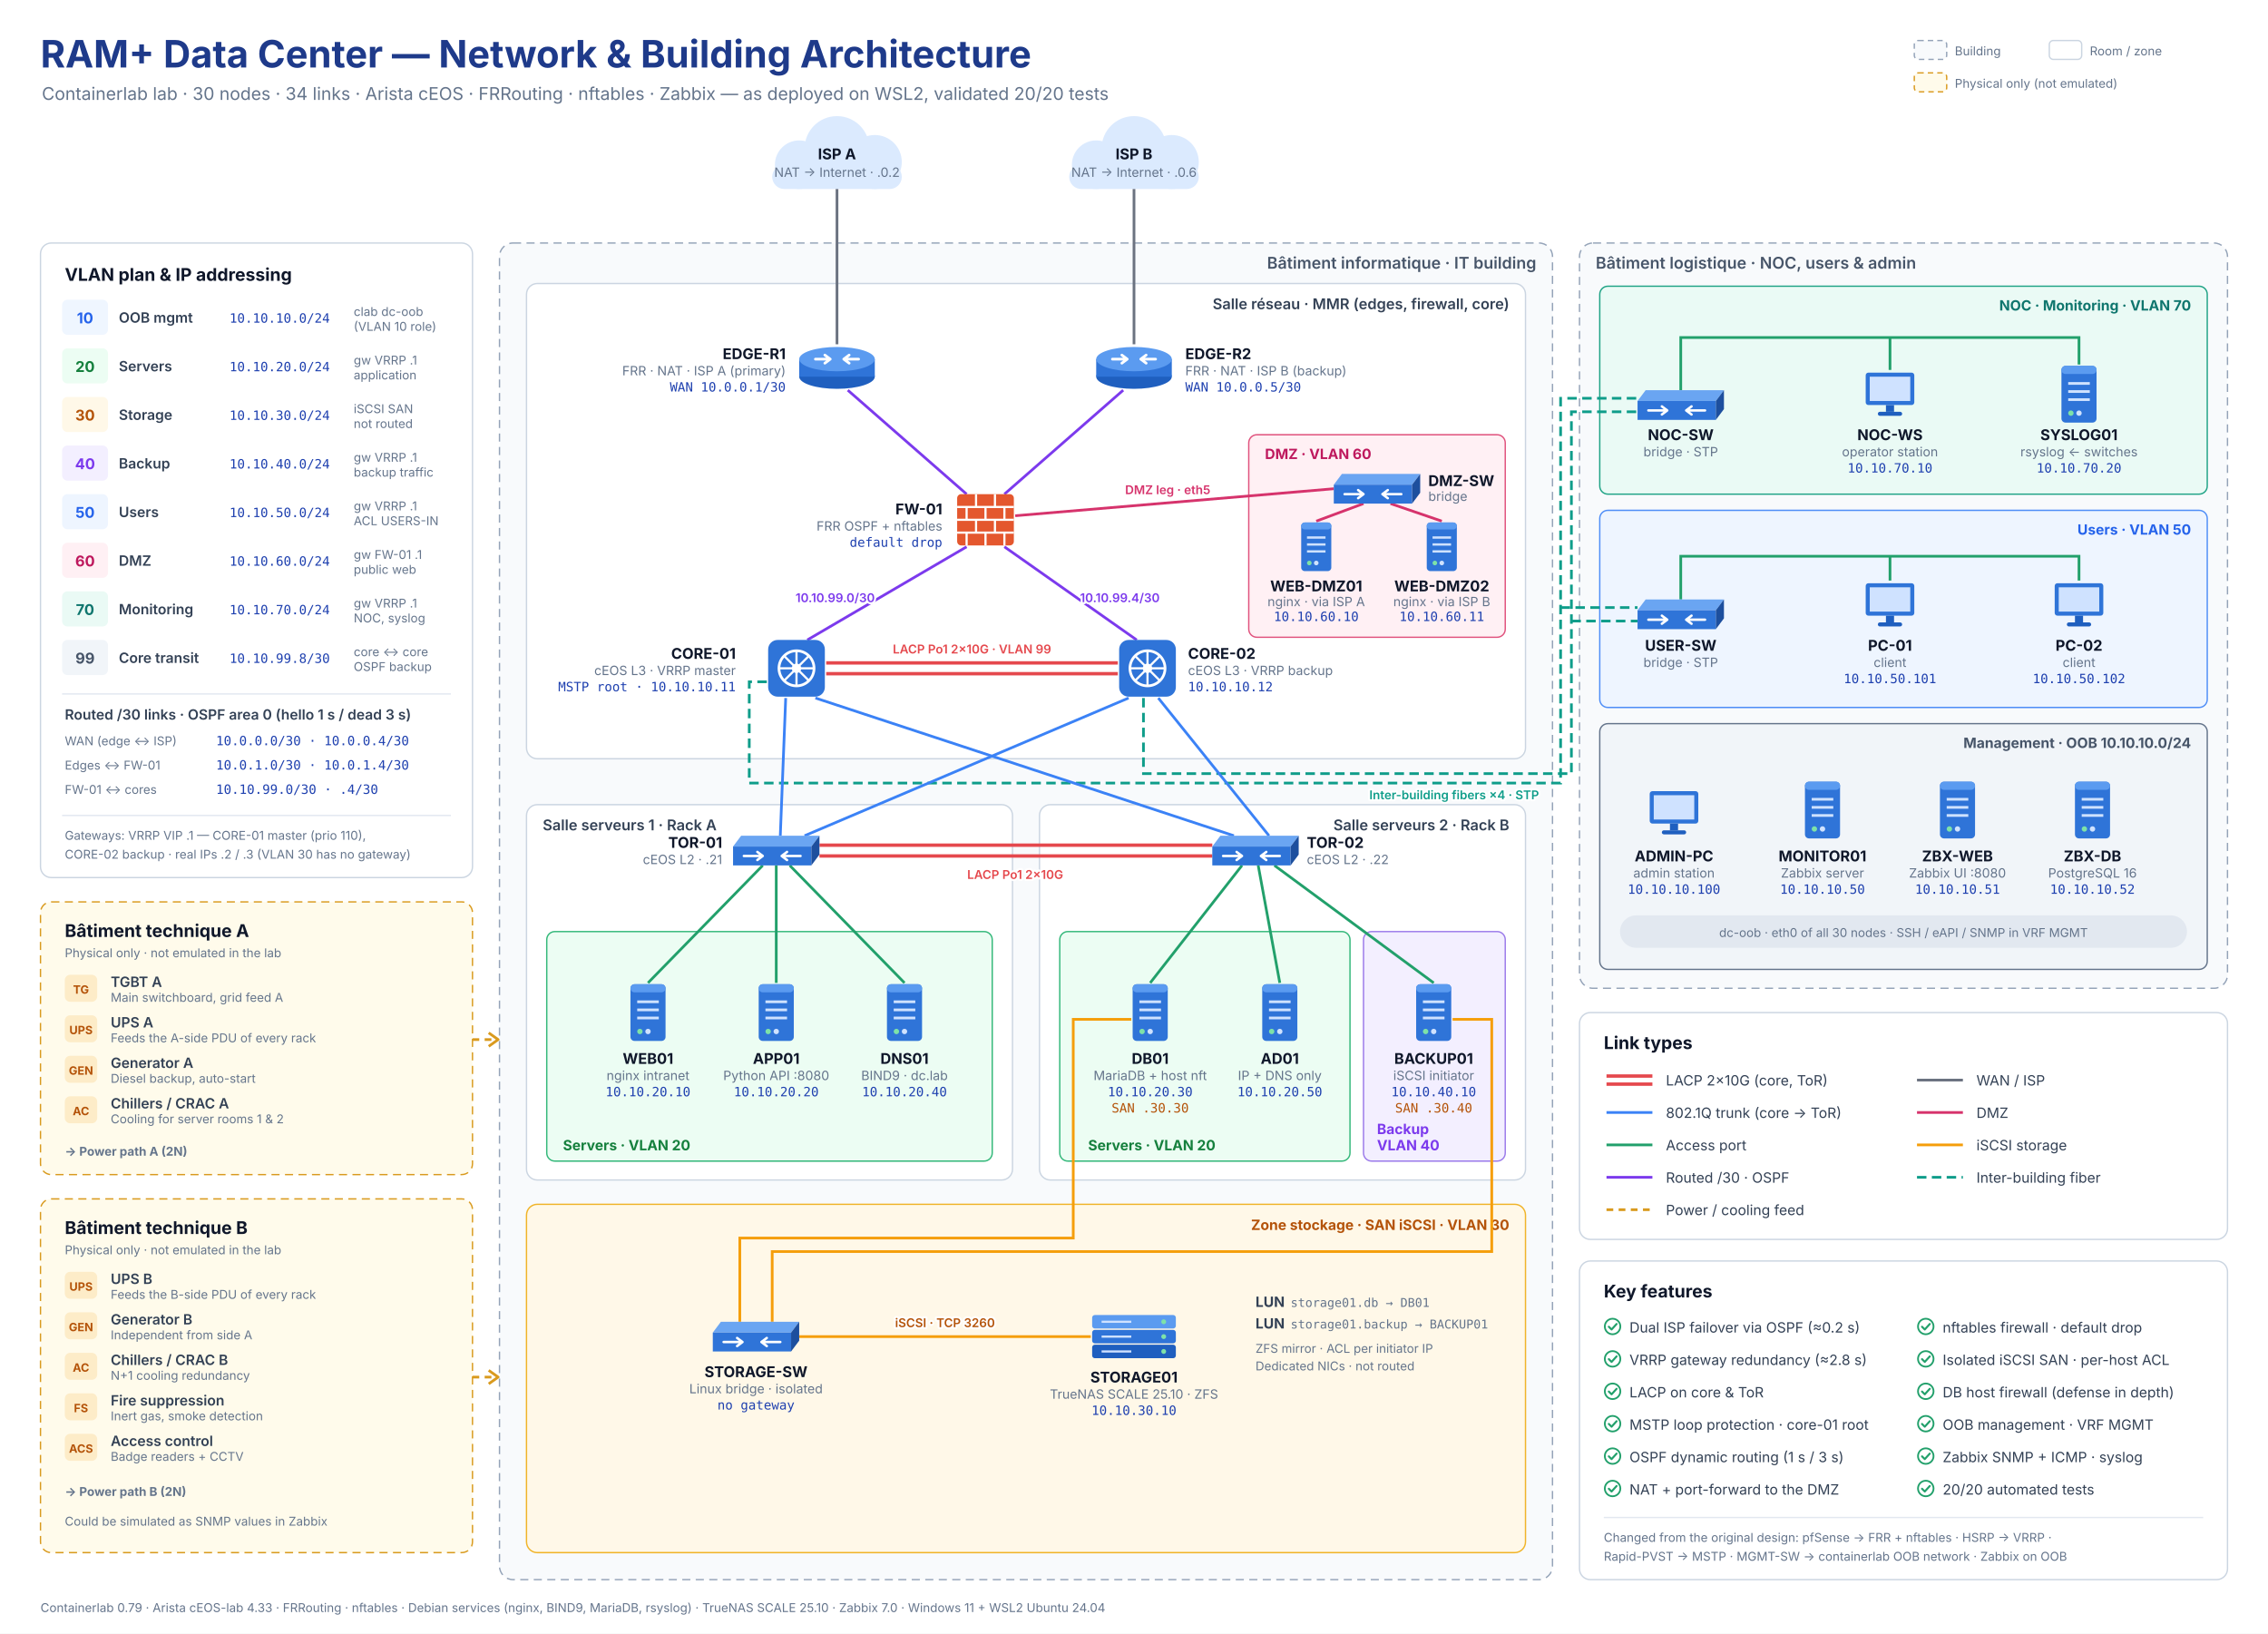
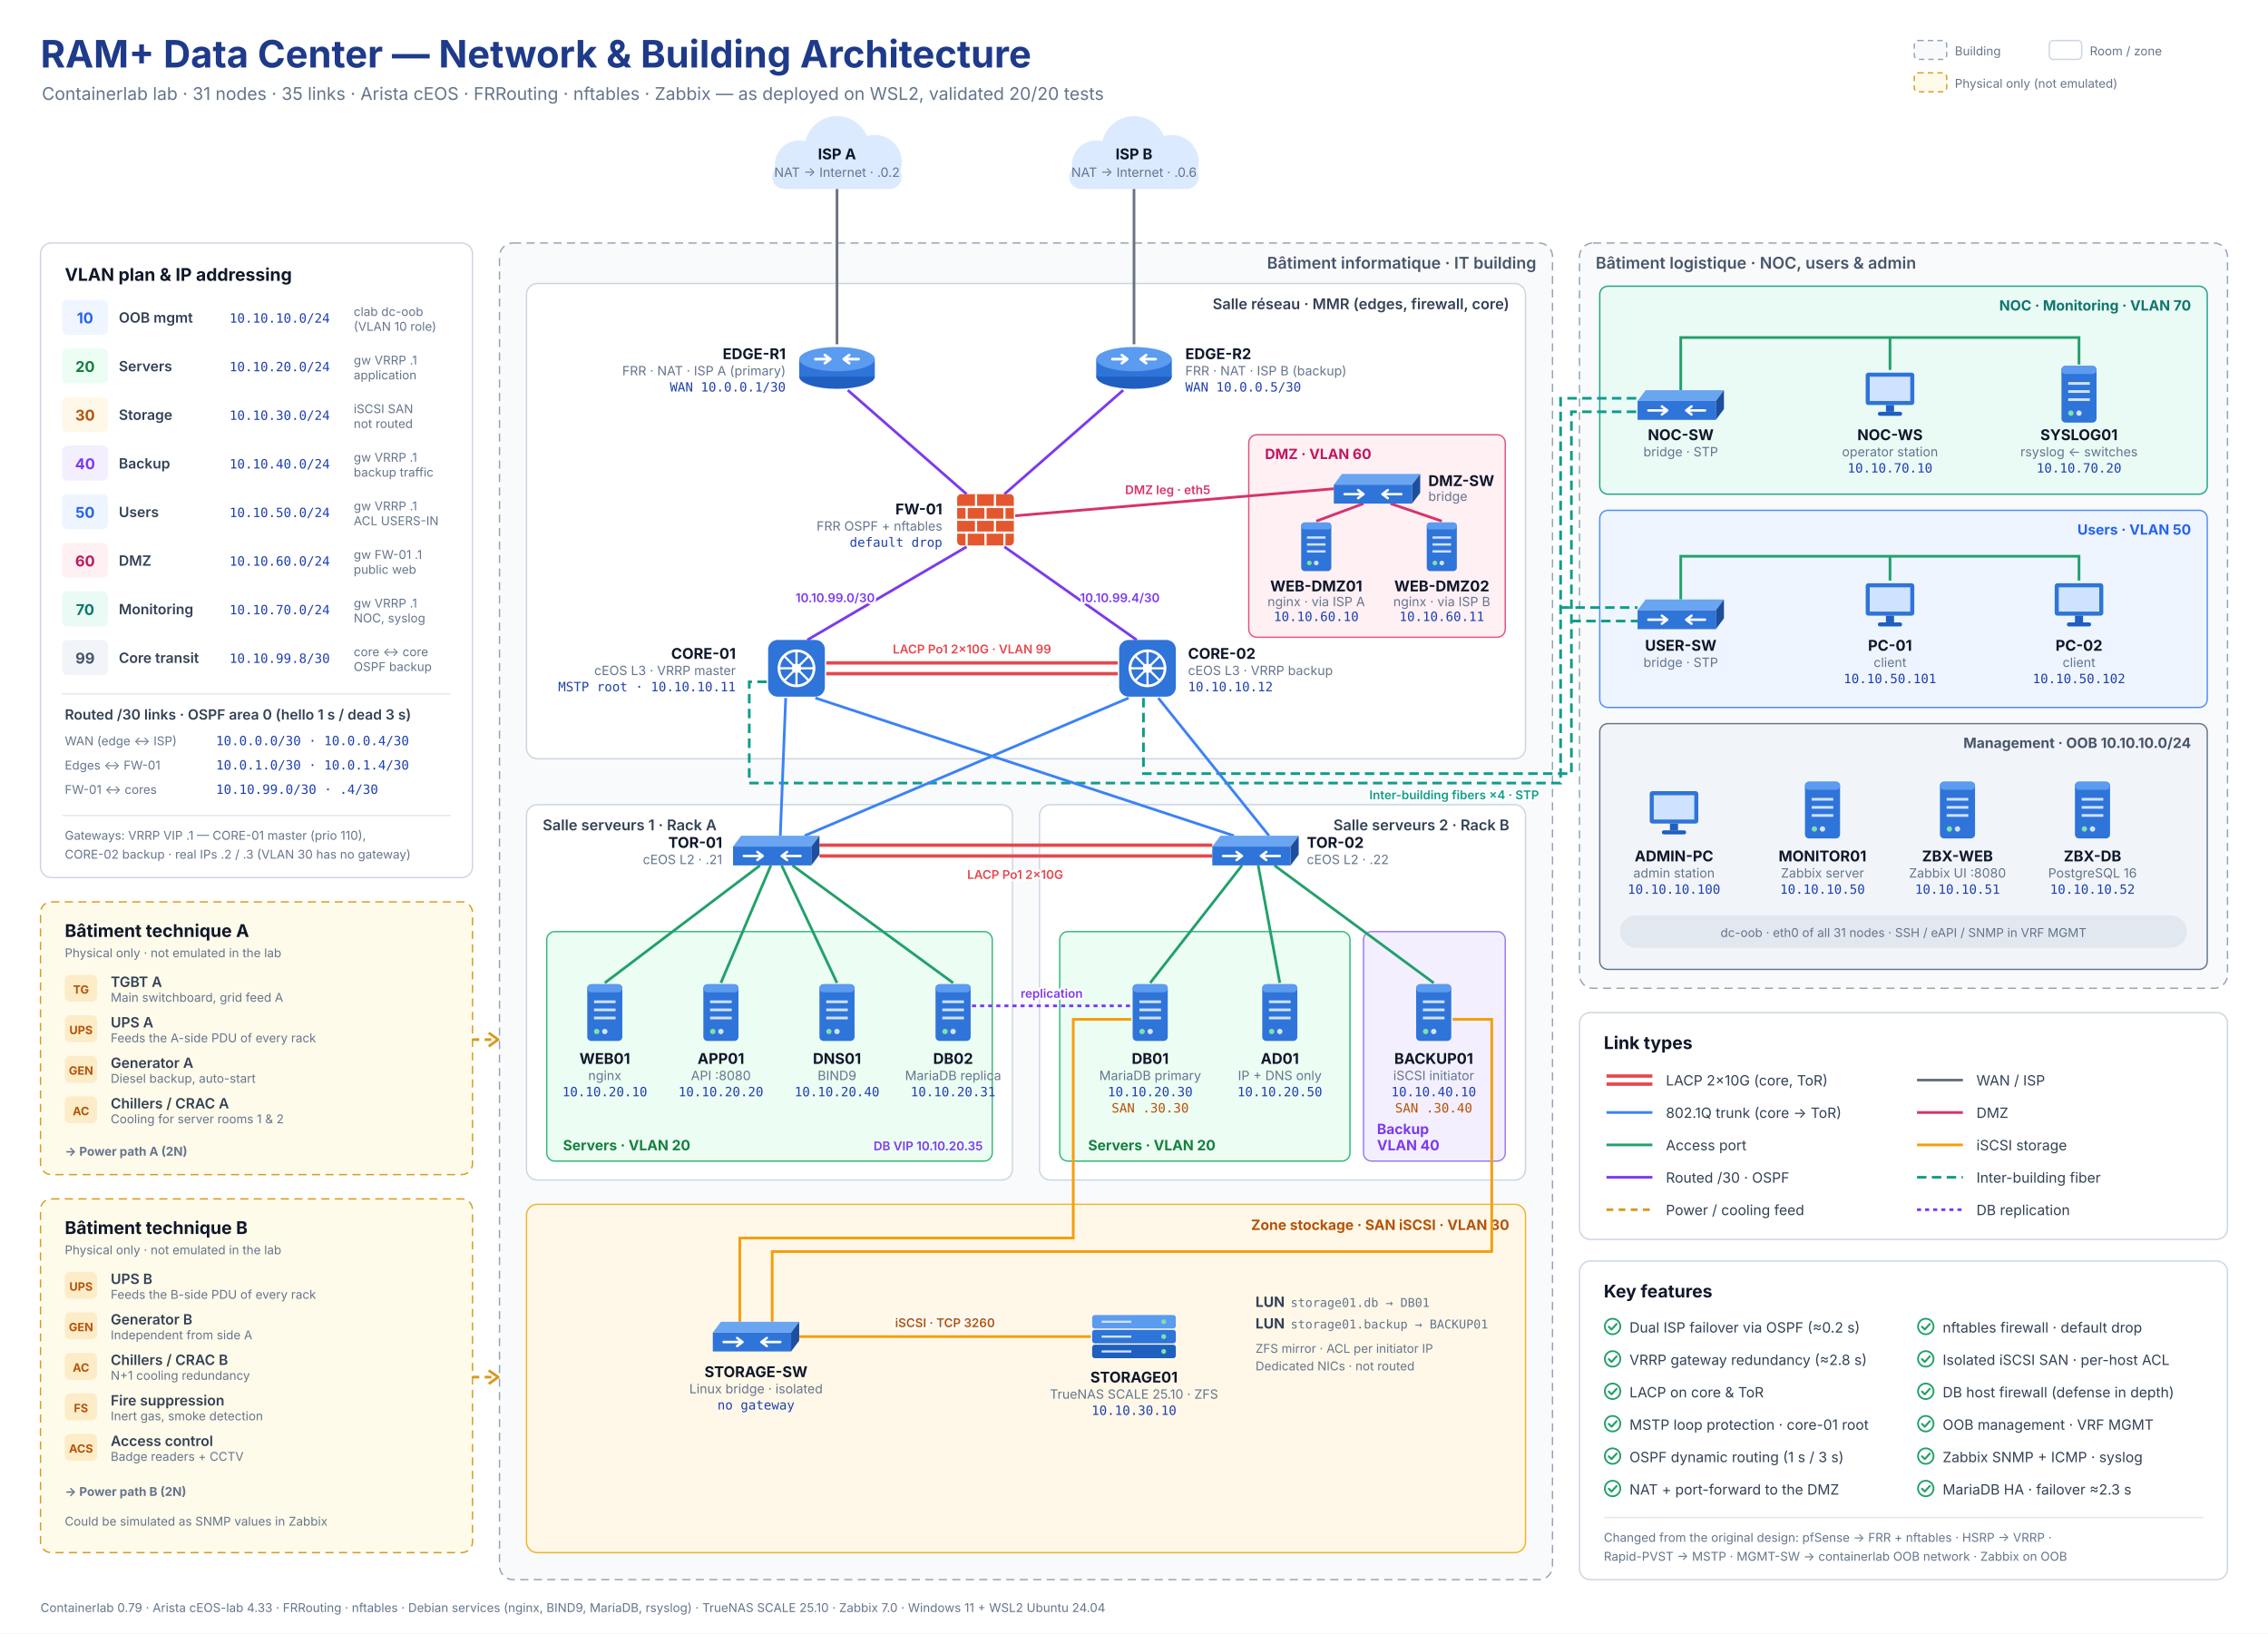
<svg xmlns="http://www.w3.org/2000/svg" viewBox="0 0 1680 1210" width="1680" height="1210" font-family="'Segoe UI', Inter, Roboto, Helvetica, Arial, sans-serif">
  <style>
    .title { font-size: 28px; font-weight: 700; fill: #1e3a8a; }
    .sub   { font-size: 13px; fill: #64748b; }
    .bld   { font-size: 12px; font-weight: 600; fill: #475569; }
    .room  { font-size: 11px; font-weight: 600; fill: #334155; }
    .zone  { font-size: 10.5px; font-weight: 700; }
    .n     { font-size: 11px; font-weight: 700; fill: #0f172a; }
    .r     { font-size: 9.5px; fill: #64748b; }
    .ip    { font-size: 9.5px; fill: #1e40af; font-family: Consolas, 'JetBrains Mono', Menlo, monospace; }
    .san   { font-size: 9.5px; fill: #b45309; font-family: Consolas, 'JetBrains Mono', Menlo, monospace; }
    .lk    { font-size: 9px; font-weight: 600; }
    .h     { paint-order: stroke; stroke: #ffffff; stroke-width: 3px; stroke-linejoin: round; }
    .ph    { font-size: 13px; font-weight: 700; fill: #0f172a; }
    .pt    { font-size: 10.5px; fill: #334155; }
    .ps    { font-size: 9px; fill: #64748b; }
    .mono  { font-family: Consolas, 'JetBrains Mono', Menlo, monospace; }
    .wan    { stroke: #6b7280; stroke-width: 2; fill: none; }
    .routed { stroke: #7c3aed; stroke-width: 2; fill: none; }
    .trunk  { stroke: #3b82f6; stroke-width: 2; fill: none; }
    .access { stroke: #22a06b; stroke-width: 2; fill: none; }
    .lacp   { stroke: #e5484d; stroke-width: 2.5; fill: none; }
    .dmz    { stroke: #d6336c; stroke-width: 2; fill: none; }
    .iscsi  { stroke: #f59e0b; stroke-width: 2; fill: none; }
    .fiber  { stroke: #0f9d8a; stroke-width: 2; fill: none; stroke-dasharray: 7 4; }
    .power  { stroke: #d99a1e; stroke-width: 2; fill: none; stroke-dasharray: 5 4; }
+     .repl   { stroke: #7c3aed; stroke-width: 2; fill: none; stroke-dasharray: 3 3; }
  </style>
  <defs>
    <symbol id="router" viewBox="0 0 60 34">
      <ellipse cx="30" cy="24" rx="28" ry="9" fill="#1f5fbf" />
      <rect x="2" y="11" width="56" height="13" fill="#2f74d8" />
      <ellipse cx="30" cy="11" rx="28" ry="9" fill="#5b9bf0" />
      <path d="M14 11 h11 M21 8 l4 3 -4 3 M46 11 h-11 M39 8 l-4 3 4 3" stroke="#fff" stroke-width="2" fill="none" stroke-linecap="round" stroke-linejoin="round" />
    </symbol>
    <symbol id="firewall" viewBox="0 0 44 40">
      <rect x="1" y="1" width="42" height="38" rx="3" fill="#e4572e" />
      <path d="M1 10.5 H43 M1 20 H43 M1 29.5 H43 M15 1 V10.5 M29 1 V10.5 M8 10.5 V20 M22 10.5 V20 M36 10.5 V20 M15 20 V29.5 M29 20 V29.5 M8 29.5 V39 M22 29.5 V39 M36 29.5 V39" stroke="#fff" stroke-width="1.6" fill="none" />
    </symbol>
    <symbol id="core" viewBox="0 0 44 44">
      <rect x="1" y="1" width="42" height="42" rx="7" fill="#2f74d8" />
      <circle cx="22" cy="22" r="13" fill="none" stroke="#fff" stroke-width="2" />
      <path d="M22 9 V35 M9 22 H35 M13 13 L31 31 M31 13 L13 31" stroke="#fff" stroke-width="1.6" />
      <circle cx="22" cy="22" r="3.5" fill="#fff" />
    </symbol>
    <symbol id="l2" viewBox="0 0 64 22">
      <polygon points="6,0 64,0 58,8 0,8" fill="#6aa5f2" />
      <rect x="0" y="8" width="58" height="14" fill="#2f74d8" />
      <polygon points="58,8 64,0 64,14 58,22" fill="#1d4f9e" />
      <path d="M8 15 h14 M18 12 l4 3 -4 3 M50 15 h-14 M40 12 l-4 3 4 3" stroke="#fff" stroke-width="1.8" fill="none" stroke-linecap="round" stroke-linejoin="round" />
    </symbol>
    <symbol id="server" viewBox="0 0 28 44">
      <rect x="1" y="1" width="26" height="42" rx="3" fill="#2f74d8" />
      <rect x="1" y="1" width="26" height="6" rx="3" fill="#5b9bf0" />
      <path d="M6 14 H22 M6 20 H22 M6 26 H22" stroke="#cfe2ff" stroke-width="2" />
      <circle cx="8" cy="36" r="2" fill="#7ee2a8" />
      <circle cx="14" cy="36" r="2" fill="#cfe2ff" />
    </symbol>
    <symbol id="pc" viewBox="0 0 40 36">
      <rect x="2" y="2" width="36" height="24" rx="2" fill="#2f74d8" />
      <rect x="5" y="5" width="30" height="18" fill="#cfe2ff" />
      <rect x="17" y="26" width="6" height="5" fill="#1f5fbf" />
      <rect x="11" y="31" width="18" height="3" rx="1.5" fill="#1f5fbf" />
    </symbol>
    <symbol id="storage" viewBox="0 0 64 34">
      <rect x="1" y="1" width="62" height="10" rx="2" fill="#5b9bf0" />
      <rect x="1" y="12" width="62" height="10" rx="2" fill="#2f74d8" />
      <rect x="1" y="23" width="62" height="10" rx="2" fill="#1f5fbf" />
      <path d="M8 6 H30 M8 17 H30 M8 28 H30" stroke="#cfe2ff" stroke-width="1.6" />
      <circle cx="54" cy="6" r="1.8" fill="#7ee2a8" />
      <circle cx="54" cy="17" r="1.8" fill="#7ee2a8" />
      <circle cx="54" cy="28" r="1.8" fill="#7ee2a8" />
    </symbol>
    <symbol id="check" viewBox="0 0 14 14">
      <circle cx="7" cy="7" r="6.2" fill="none" stroke="#22a06b" stroke-width="1.4" />
      <path d="M4 7.2 L6.2 9.4 L10.2 5" stroke="#22a06b" stroke-width="1.6" fill="none" stroke-linecap="round" stroke-linejoin="round" />
    </symbol>
  </defs>
  <rect width="1680" height="1210" fill="#ffffff" />
  <text x="30" y="50" class="title">RAM+ Data Center — Network &amp; Building Architecture</text>
-   <text x="31" y="74" class="sub">Containerlab lab · 30 nodes · 34 links · Arista cEOS · FRRouting · nftables · Zabbix — as deployed on WSL2, validated 20/20 tests</text>
+   <text x="31" y="74" class="sub">Containerlab lab · 31 nodes · 35 links · Arista cEOS · FRRouting · nftables · Zabbix — as deployed on WSL2, validated 20/20 tests</text>
  <g transform="translate(1418,30)">
    <rect x="0" y="0" width="24" height="14" rx="3" fill="#f8fafc" stroke="#94a3b8" stroke-dasharray="4 3" />
    <text x="30" y="11" class="ps">Building</text>
    <rect x="100" y="0" width="24" height="14" rx="3" fill="#ffffff" stroke="#cbd5e1" />
    <text x="130" y="11" class="ps">Room / zone</text>
    <rect x="0" y="24" width="24" height="14" rx="3" fill="#fffbeb" stroke="#d99a1e" stroke-dasharray="4 3" />
    <text x="30" y="35" class="ps">Physical only (not emulated)</text>
  </g>
  <g transform="translate(620,116)">
    <circle cx="-28" cy="6" r="18" fill="#dbeafe" />
    <circle cx="0" cy="-6" r="24" fill="#dbeafe" />
    <circle cx="28" cy="4" r="20" fill="#dbeafe" />
    <rect x="-48" y="6" width="96" height="18" rx="9" fill="#dbeafe" />
    <text x="0" y="2" text-anchor="middle" class="n">ISP A</text>
    <text x="0" y="15" text-anchor="middle" class="r">NAT → Internet · .0.2</text>
  </g>
  <g transform="translate(840,116)">
    <circle cx="-28" cy="6" r="18" fill="#dbeafe" />
    <circle cx="0" cy="-6" r="24" fill="#dbeafe" />
    <circle cx="28" cy="4" r="20" fill="#dbeafe" />
    <rect x="-48" y="6" width="96" height="18" rx="9" fill="#dbeafe" />
    <text x="0" y="2" text-anchor="middle" class="n">ISP B</text>
    <text x="0" y="15" text-anchor="middle" class="r">NAT → Internet · .0.6</text>
  </g>
  <rect x="30" y="180" width="320" height="470" rx="8" fill="#ffffff" stroke="#cbd5e1" />
  <text x="48" y="208" class="ph">VLAN plan &amp; IP addressing</text>
  <g font-size="11">
    <g transform="translate(0,222)">
      <rect x="46" y="0" width="34" height="26" rx="4" fill="#eff6ff" />
      <text x="63" y="17.5" text-anchor="middle" font-weight="700" fill="#2563eb">10</text>
      <text x="88" y="17" class="pt" font-weight="600">OOB mgmt</text>
      <text x="170" y="17" class="ip">10.10.10.0/24</text>
      <text x="262" y="12" class="ps">clab dc-oob</text>
      <text x="262" y="23" class="ps">(VLAN 10 role)</text>
    </g>
    <g transform="translate(0,258)">
      <rect x="46" y="0" width="34" height="26" rx="4" fill="#ecfdf3" />
      <text x="63" y="17.5" text-anchor="middle" font-weight="700" fill="#15803d">20</text>
      <text x="88" y="17" class="pt" font-weight="600">Servers</text>
      <text x="170" y="17" class="ip">10.10.20.0/24</text>
      <text x="262" y="12" class="ps">gw VRRP .1</text>
      <text x="262" y="23" class="ps">application</text>
    </g>
    <g transform="translate(0,294)">
      <rect x="46" y="0" width="34" height="26" rx="4" fill="#fff8e8" />
      <text x="63" y="17.5" text-anchor="middle" font-weight="700" fill="#b45309">30</text>
      <text x="88" y="17" class="pt" font-weight="600">Storage</text>
      <text x="170" y="17" class="ip">10.10.30.0/24</text>
      <text x="262" y="12" class="ps">iSCSI SAN</text>
      <text x="262" y="23" class="ps">not routed</text>
    </g>
    <g transform="translate(0,330)">
      <rect x="46" y="0" width="34" height="26" rx="4" fill="#f3efff" />
      <text x="63" y="17.5" text-anchor="middle" font-weight="700" fill="#7c3aed">40</text>
      <text x="88" y="17" class="pt" font-weight="600">Backup</text>
      <text x="170" y="17" class="ip">10.10.40.0/24</text>
      <text x="262" y="12" class="ps">gw VRRP .1</text>
      <text x="262" y="23" class="ps">backup traffic</text>
    </g>
    <g transform="translate(0,366)">
      <rect x="46" y="0" width="34" height="26" rx="4" fill="#eef5ff" />
      <text x="63" y="17.5" text-anchor="middle" font-weight="700" fill="#2563eb">50</text>
      <text x="88" y="17" class="pt" font-weight="600">Users</text>
      <text x="170" y="17" class="ip">10.10.50.0/24</text>
      <text x="262" y="12" class="ps">gw VRRP .1</text>
      <text x="262" y="23" class="ps">ACL USERS-IN</text>
    </g>
    <g transform="translate(0,402)">
      <rect x="46" y="0" width="34" height="26" rx="4" fill="#fff0f4" />
      <text x="63" y="17.5" text-anchor="middle" font-weight="700" fill="#be185d">60</text>
      <text x="88" y="17" class="pt" font-weight="600">DMZ</text>
      <text x="170" y="17" class="ip">10.10.60.0/24</text>
      <text x="262" y="12" class="ps">gw FW-01 .1</text>
      <text x="262" y="23" class="ps">public web</text>
    </g>
    <g transform="translate(0,438)">
      <rect x="46" y="0" width="34" height="26" rx="4" fill="#eafaf5" />
      <text x="63" y="17.5" text-anchor="middle" font-weight="700" fill="#0f766e">70</text>
      <text x="88" y="17" class="pt" font-weight="600">Monitoring</text>
      <text x="170" y="17" class="ip">10.10.70.0/24</text>
      <text x="262" y="12" class="ps">gw VRRP .1</text>
      <text x="262" y="23" class="ps">NOC, syslog</text>
    </g>
    <g transform="translate(0,474)">
      <rect x="46" y="0" width="34" height="26" rx="4" fill="#f1f5f9" />
      <text x="63" y="17.5" text-anchor="middle" font-weight="700" fill="#475569">99</text>
      <text x="88" y="17" class="pt" font-weight="600">Core transit</text>
      <text x="170" y="17" class="ip">10.10.99.8/30</text>
      <text x="262" y="12" class="ps">core ↔ core</text>
      <text x="262" y="23" class="ps">OSPF backup</text>
    </g>
  </g>
  <line x1="46" y1="514" x2="334" y2="514" stroke="#e2e8f0" />
  <text x="48" y="533" class="pt" font-weight="600">Routed /30 links · OSPF area 0 (hello 1 s / dead 3 s)</text>
  <text x="48" y="552" class="ps">WAN (edge ↔ ISP)</text>
  <text x="160" y="552" class="ip">10.0.0.0/30 · 10.0.0.4/30</text>
  <text x="48" y="570" class="ps">Edges ↔ FW-01</text>
  <text x="160" y="570" class="ip">10.0.1.0/30 · 10.0.1.4/30</text>
  <text x="48" y="588" class="ps">FW-01 ↔ cores</text>
  <text x="160" y="588" class="ip">10.10.99.0/30 · .4/30</text>
  <line x1="46" y1="604" x2="334" y2="604" stroke="#e2e8f0" />
  <text x="48" y="622" class="ps">Gateways: VRRP VIP .1 — CORE-01 master (prio 110),</text>
  <text x="48" y="636" class="ps">CORE-02 backup · real IPs .2 / .3 (VLAN 30 has no gateway)</text>
  <rect x="30" y="668" width="320" height="202" rx="8" fill="#fffbeb" stroke="#d99a1e" stroke-dasharray="6 4" />
  <text x="48" y="694" class="ph">Bâtiment technique A</text>
  <text x="48" y="709" class="ps">Physical only · not emulated in the lab</text>
  <g class="pt">
    <rect x="48" y="722" width="24" height="20" rx="4" fill="#fdecc8" />
    <text x="60" y="736" text-anchor="middle" font-size="8.5" font-weight="700" fill="#b45309">TG</text>
    <text x="82" y="731" font-weight="600">TGBT A</text>
    <text x="82" y="742" class="ps">Main switchboard, grid feed A</text>
    <rect x="48" y="752" width="24" height="20" rx="4" fill="#fdecc8" />
    <text x="60" y="766" text-anchor="middle" font-size="8.5" font-weight="700" fill="#b45309">UPS</text>
    <text x="82" y="761" font-weight="600">UPS A</text>
    <text x="82" y="772" class="ps">Feeds the A-side PDU of every rack</text>
    <rect x="48" y="782" width="24" height="20" rx="4" fill="#fdecc8" />
    <text x="60" y="796" text-anchor="middle" font-size="8.5" font-weight="700" fill="#b45309">GEN</text>
    <text x="82" y="791" font-weight="600">Generator A</text>
    <text x="82" y="802" class="ps">Diesel backup, auto-start</text>
    <rect x="48" y="812" width="24" height="20" rx="4" fill="#fdecc8" />
    <text x="60" y="826" text-anchor="middle" font-size="8.5" font-weight="700" fill="#b45309">AC</text>
    <text x="82" y="821" font-weight="600">Chillers / CRAC A</text>
    <text x="82" y="832" class="ps">Cooling for server rooms 1 &amp; 2</text>
  </g>
  <text x="48" y="856" class="ps" font-weight="700" fill="#b45309">→ Power path A (2N)</text>
  <rect x="30" y="888" width="320" height="262" rx="8" fill="#fffbeb" stroke="#d99a1e" stroke-dasharray="6 4" />
  <text x="48" y="914" class="ph">Bâtiment technique B</text>
  <text x="48" y="929" class="ps">Physical only · not emulated in the lab</text>
  <g class="pt">
    <rect x="48" y="942" width="24" height="20" rx="4" fill="#fdecc8" />
    <text x="60" y="956" text-anchor="middle" font-size="8.5" font-weight="700" fill="#b45309">UPS</text>
    <text x="82" y="951" font-weight="600">UPS B</text>
    <text x="82" y="962" class="ps">Feeds the B-side PDU of every rack</text>
    <rect x="48" y="972" width="24" height="20" rx="4" fill="#fdecc8" />
    <text x="60" y="986" text-anchor="middle" font-size="8.5" font-weight="700" fill="#b45309">GEN</text>
    <text x="82" y="981" font-weight="600">Generator B</text>
    <text x="82" y="992" class="ps">Independent from side A</text>
    <rect x="48" y="1002" width="24" height="20" rx="4" fill="#fdecc8" />
    <text x="60" y="1016" text-anchor="middle" font-size="8.5" font-weight="700" fill="#b45309">AC</text>
    <text x="82" y="1011" font-weight="600">Chillers / CRAC B</text>
    <text x="82" y="1022" class="ps">N+1 cooling redundancy</text>
    <rect x="48" y="1032" width="24" height="20" rx="4" fill="#fdecc8" />
    <text x="60" y="1046" text-anchor="middle" font-size="8.5" font-weight="700" fill="#b45309">FS</text>
    <text x="82" y="1041" font-weight="600">Fire suppression</text>
    <text x="82" y="1052" class="ps">Inert gas, smoke detection</text>
    <rect x="48" y="1062" width="24" height="20" rx="4" fill="#fdecc8" />
    <text x="60" y="1076" text-anchor="middle" font-size="8.5" font-weight="700" fill="#b45309">ACS</text>
    <text x="82" y="1071" font-weight="600">Access control</text>
    <text x="82" y="1082" class="ps">Badge readers + CCTV</text>
  </g>
  <text x="48" y="1108" class="ps" font-weight="700" fill="#b45309">→ Power path B (2N)</text>
  <text x="48" y="1130" class="ps">Could be simulated as SNMP values in Zabbix</text>
  <path d="M350 770 H368" class="power" />
  <path d="M362 765 L369 770 L362 775" fill="none" stroke="#d99a1e" stroke-width="2" />
  <path d="M350 1020 H368" class="power" />
  <path d="M362 1015 L369 1020 L362 1025" fill="none" stroke="#d99a1e" stroke-width="2" />
  <rect x="370" y="180" width="780" height="990" rx="10" fill="#f8fafc" stroke="#94a3b8" stroke-dasharray="6 4" />
  <text x="1138" y="199" text-anchor="end" class="bld">Bâtiment informatique · IT building</text>
  <rect x="390" y="210" width="740" height="352" rx="8" fill="#ffffff" stroke="#cbd5e1" />
  <text x="1118" y="229" text-anchor="end" class="room">Salle réseau · MMR (edges, firewall, core)</text>
  <rect x="925" y="322" width="190" height="150" rx="6" fill="#fff0f4" stroke="#e0527d" />
  <text x="937" y="340" class="zone" fill="#be185d">DMZ · VLAN 60</text>
  <rect x="390" y="596" width="360" height="278" rx="8" fill="#ffffff" stroke="#cbd5e1" />
  <text x="402" y="615" class="room">Salle serveurs 1 · Rack A</text>
  <rect x="770" y="596" width="360" height="278" rx="8" fill="#ffffff" stroke="#cbd5e1" />
  <text x="1118" y="615" text-anchor="end" class="room">Salle serveurs 2 · Rack B</text>
  <rect x="405" y="690" width="330" height="170" rx="6" fill="#ecfdf3" stroke="#34b87a" />
  <text x="417" y="852" class="zone" fill="#15803d">Servers · VLAN 20</text>
  <rect x="785" y="690" width="215" height="170" rx="6" fill="#ecfdf3" stroke="#34b87a" />
  <text x="806" y="852" class="zone" fill="#15803d">Servers · VLAN 20</text>
  <rect x="1010" y="690" width="105" height="170" rx="6" fill="#f3efff" stroke="#9b7bea" />
  <text x="1020" y="840" class="zone" fill="#7c3aed">Backup</text>
  <text x="1020" y="852" class="zone" fill="#7c3aed">VLAN 40</text>
  <rect x="390" y="892" width="740" height="258" rx="8" fill="#fff8e8" stroke="#f0b429" />
  <text x="1118" y="911" text-anchor="end" class="zone" fill="#b45309">Zone stockage · SAN iSCSI · VLAN 30</text>
  <rect x="1170" y="180" width="480" height="552" rx="10" fill="#f8fafc" stroke="#94a3b8" stroke-dasharray="6 4" />
  <text x="1182" y="199" class="bld">Bâtiment logistique · NOC, users &amp; admin</text>
  <rect x="1185" y="212" width="450" height="154" rx="6" fill="#eafaf5" stroke="#20a386" />
  <text x="1623" y="230" text-anchor="end" class="zone" fill="#0f766e">NOC · Monitoring · VLAN 70</text>
  <rect x="1185" y="378" width="450" height="146" rx="6" fill="#eef5ff" stroke="#4f8ef7" />
  <text x="1623" y="396" text-anchor="end" class="zone" fill="#2563eb">Users · VLAN 50</text>
  <rect x="1185" y="536" width="450" height="182" rx="6" fill="#f1f5f9" stroke="#64748b" />
  <text x="1623" y="554" text-anchor="end" class="zone" fill="#475569">Management · OOB 10.10.10.0/24</text>
  <path d="M620 140 V255" class="wan" />
  <path d="M840 140 V255" class="wan" />
  <path d="M628 289 L716 366" class="routed" />
  <path d="M832 289 L744 366" class="routed" />
  <path d="M716 405 L598 474" class="routed" />
  <path d="M744 405 L842 474" class="routed" />
  <text x="648" y="446" text-anchor="end" class="lk h" fill="#7c3aed">10.10.99.0/30</text>
  <text x="800" y="446" class="lk h" fill="#7c3aed">10.10.99.4/30</text>
  <path d="M752 382 L988 362" class="dmz" />
  <text x="865" y="366" text-anchor="middle" class="lk h" fill="#d6336c">DMZ leg · eth5</text>
  <path d="M1010 373 L975 386" class="dmz" />
  <path d="M1030 373 L1068 386" class="dmz" />
  <path d="M612 491 H828" class="lacp" />
  <path d="M612 499 H828" class="lacp" />
  <text x="720" y="484" text-anchor="middle" class="lk h" fill="#e5484d">LACP Po1 2×10G · VLAN 99</text>
  <path d="M568 505 H555 V580 H1156 V295 H1213" class="fiber" />
  <path d="M1156 450 H1213" class="fiber" />
  <path d="M847 517 V573 H1164 V305 H1213" class="fiber" />
  <path d="M1164 460 H1213" class="fiber" />
  <text x="1140" y="592" text-anchor="end" class="lk h" fill="#0f9d8a">Inter-building fibers ×4 · STP</text>
  <path d="M582 517 L578 619" class="trunk" />
  <path d="M604 517 L914 619" class="trunk" />
  <path d="M836 517 L596 619" class="trunk" />
  <path d="M858 517 L940 619" class="trunk" />
  <path d="M607 626 H898" class="lacp" />
  <path d="M607 634 H898" class="lacp" />
  <text x="752" y="651" text-anchor="middle" class="lk h" fill="#e5484d">LACP Po1 2×10G</text>
-   <path d="M565 641 L480 728" class="access" />
-   <path d="M575 641 V728" class="access" />
-   <path d="M585 641 L670 728" class="access" />
+   <path d="M563 641 L448 728" class="access" />
+   <path d="M571 641 L534 728" class="access" />
+   <path d="M579 641 L620 728" class="access" />
+   <path d="M587 641 L706 728" class="access" />
+   <path d="M720 745 H838" class="repl" />
+   <text x="779" y="739" text-anchor="middle" class="lk h" fill="#7c3aed">replication</text>
  <path d="M920 641 L852 728" class="access" />
  <path d="M932 641 L948 728" class="access" />
  <path d="M944 641 L1062 728" class="access" />
  <path d="M838 755 H795 V917 H548 V979" class="iscsi" />
  <path d="M1076 755 H1105 V927 H572 V979" class="iscsi" />
  <path d="M592 990 H808" class="iscsi" />
  <text x="700" y="983" text-anchor="middle" class="lk h" fill="#b45309">iSCSI · TCP 3260</text>
  <path d="M1245 289 V250 H1540 V270" class="access" />
  <path d="M1400 250 V274" class="access" />
  <path d="M1245 444 V412 H1540 V430" class="access" />
  <path d="M1400 412 V430" class="access" />
  <use href="#router" x="590" y="255" width="60" height="34" />
  <text x="582" y="266" text-anchor="end" class="n h">EDGE-R1</text>
  <text x="582" y="278" text-anchor="end" class="r h">FRR · NAT · ISP A (primary)</text>
  <text x="582" y="290" text-anchor="end" class="ip h">WAN 10.0.0.1/30</text>
  <use href="#router" x="810" y="255" width="60" height="34" />
  <text x="878" y="266" class="n h">EDGE-R2</text>
  <text x="878" y="278" class="r h">FRR · NAT · ISP B (backup)</text>
  <text x="878" y="290" class="ip h">WAN 10.0.0.5/30</text>
  <use href="#firewall" x="708" y="365" width="44" height="40" />
  <text x="698" y="381" text-anchor="end" class="n h">FW-01</text>
  <text x="698" y="393" text-anchor="end" class="r h">FRR OSPF + nftables</text>
  <text x="698" y="405" text-anchor="end" class="ip h">default drop</text>
  <use href="#core" x="568" y="473" width="44" height="44" />
  <text x="545" y="488" text-anchor="end" class="n h">CORE-01</text>
  <text x="545" y="500" text-anchor="end" class="r h">cEOS L3 · VRRP master</text>
  <text x="545" y="512" text-anchor="end" class="ip h">MSTP root · 10.10.10.11</text>
  <use href="#core" x="828" y="473" width="44" height="44" />
  <text x="880" y="488" class="n h">CORE-02</text>
  <text x="880" y="500" class="r h">cEOS L3 · VRRP backup</text>
  <text x="880" y="512" class="ip h">10.10.10.12</text>
  <use href="#l2" x="988" y="351" width="64" height="22" />
  <text x="1058" y="360" class="n">DMZ-SW</text>
  <text x="1058" y="371" class="r">bridge</text>
  <use href="#server" x="963" y="386" width="24" height="38" />
  <text x="975" y="438" text-anchor="middle" class="n">WEB-DMZ01</text>
  <text x="975" y="449" text-anchor="middle" class="r">nginx · via ISP A</text>
  <text x="975" y="460" text-anchor="middle" class="ip">10.10.60.10</text>
  <use href="#server" x="1056" y="386" width="24" height="38" />
  <text x="1068" y="438" text-anchor="middle" class="n">WEB-DMZ02</text>
  <text x="1068" y="449" text-anchor="middle" class="r">nginx · via ISP B</text>
  <text x="1068" y="460" text-anchor="middle" class="ip">10.10.60.11</text>
  <use href="#l2" x="543" y="619" width="64" height="22" />
  <text x="535" y="628" text-anchor="end" class="n h">TOR-01</text>
  <text x="535" y="640" text-anchor="end" class="r h">cEOS L2 · .21</text>
-   <use href="#server" x="466" y="728" width="28" height="44" />
-   <text x="480" y="788" text-anchor="middle" class="n">WEB01</text>
-   <text x="480" y="800" text-anchor="middle" class="r">nginx intranet</text>
-   <text x="480" y="812" text-anchor="middle" class="ip">10.10.20.10</text>
-   <use href="#server" x="561" y="728" width="28" height="44" />
-   <text x="575" y="788" text-anchor="middle" class="n">APP01</text>
-   <text x="575" y="800" text-anchor="middle" class="r">Python API :8080</text>
-   <text x="575" y="812" text-anchor="middle" class="ip">10.10.20.20</text>
-   <use href="#server" x="656" y="728" width="28" height="44" />
-   <text x="670" y="788" text-anchor="middle" class="n">DNS01</text>
-   <text x="670" y="800" text-anchor="middle" class="r">BIND9 · dc.lab</text>
-   <text x="670" y="812" text-anchor="middle" class="ip">10.10.20.40</text>
+   <use href="#server" x="434" y="728" width="28" height="44" />
+   <text x="448" y="788" text-anchor="middle" class="n">WEB01</text>
+   <text x="448" y="800" text-anchor="middle" class="r">nginx</text>
+   <text x="448" y="812" text-anchor="middle" class="ip">10.10.20.10</text>
+   <use href="#server" x="520" y="728" width="28" height="44" />
+   <text x="534" y="788" text-anchor="middle" class="n">APP01</text>
+   <text x="534" y="800" text-anchor="middle" class="r">API :8080</text>
+   <text x="534" y="812" text-anchor="middle" class="ip">10.10.20.20</text>
+   <use href="#server" x="606" y="728" width="28" height="44" />
+   <text x="620" y="788" text-anchor="middle" class="n">DNS01</text>
+   <text x="620" y="800" text-anchor="middle" class="r">BIND9</text>
+   <text x="620" y="812" text-anchor="middle" class="ip">10.10.20.40</text>
+   <use href="#server" x="692" y="728" width="28" height="44" />
+   <text x="706" y="788" text-anchor="middle" class="n">DB02</text>
+   <text x="706" y="800" text-anchor="middle" class="r">MariaDB replica</text>
+   <text x="706" y="812" text-anchor="middle" class="ip">10.10.20.31</text>
+   <text x="728" y="852" text-anchor="end" class="lk" fill="#7c3aed">DB VIP 10.10.20.35</text>
  <use href="#l2" x="898" y="619" width="64" height="22" />
  <text x="968" y="628" class="n h">TOR-02</text>
  <text x="968" y="640" class="r h">cEOS L2 · .22</text>
  <use href="#server" x="838" y="728" width="28" height="44" />
  <text x="852" y="788" text-anchor="middle" class="n">DB01</text>
-   <text x="852" y="800" text-anchor="middle" class="r">MariaDB + host nft</text>
+   <text x="852" y="800" text-anchor="middle" class="r">MariaDB primary</text>
  <text x="852" y="812" text-anchor="middle" class="ip">10.10.20.30</text>
  <text x="852" y="824" text-anchor="middle" class="san">SAN .30.30</text>
  <use href="#server" x="934" y="728" width="28" height="44" />
  <text x="948" y="788" text-anchor="middle" class="n">AD01</text>
  <text x="948" y="800" text-anchor="middle" class="r">IP + DNS only</text>
  <text x="948" y="812" text-anchor="middle" class="ip">10.10.20.50</text>
  <use href="#server" x="1048" y="728" width="28" height="44" />
  <text x="1062" y="788" text-anchor="middle" class="n">BACKUP01</text>
  <text x="1062" y="800" text-anchor="middle" class="r">iSCSI initiator</text>
  <text x="1062" y="812" text-anchor="middle" class="ip">10.10.40.10</text>
  <text x="1062" y="824" text-anchor="middle" class="san">SAN .30.40</text>
  <use href="#l2" x="528" y="979" width="64" height="22" />
  <text x="560" y="1020" text-anchor="middle" class="n">STORAGE-SW</text>
  <text x="560" y="1032" text-anchor="middle" class="r">Linux bridge · isolated</text>
  <text x="560" y="1044" text-anchor="middle" class="ip">no gateway</text>
  <use href="#storage" x="808" y="973" width="64" height="34" />
  <text x="840" y="1024" text-anchor="middle" class="n">STORAGE01</text>
  <text x="840" y="1036" text-anchor="middle" class="r">TrueNAS SCALE 25.10 · ZFS</text>
  <text x="840" y="1048" text-anchor="middle" class="ip">10.10.30.10</text>
  <g>
    <text x="930" y="968" class="pt" font-weight="700" fill="#0f172a">LUN</text>
    <text x="956" y="968" class="ps mono">storage01.db → DB01</text>
    <text x="930" y="984" class="pt" font-weight="700" fill="#0f172a">LUN</text>
    <text x="956" y="984" class="ps mono">storage01.backup → BACKUP01</text>
    <text x="930" y="1002" class="ps">ZFS mirror · ACL per initiator IP</text>
    <text x="930" y="1015" class="ps">Dedicated NICs · not routed</text>
  </g>
  <use href="#l2" x="1213" y="289" width="64" height="22" />
  <text x="1245" y="326" text-anchor="middle" class="n">NOC-SW</text>
  <text x="1245" y="338" text-anchor="middle" class="r">bridge · STP</text>
  <use href="#pc" x="1380" y="274" width="40" height="36" />
  <text x="1400" y="326" text-anchor="middle" class="n">NOC-WS</text>
  <text x="1400" y="338" text-anchor="middle" class="r">operator station</text>
  <text x="1400" y="350" text-anchor="middle" class="ip">10.10.70.10</text>
  <use href="#server" x="1526" y="270" width="28" height="44" />
  <text x="1540" y="326" text-anchor="middle" class="n">SYSLOG01</text>
  <text x="1540" y="338" text-anchor="middle" class="r">rsyslog ← switches</text>
  <text x="1540" y="350" text-anchor="middle" class="ip">10.10.70.20</text>
  <use href="#l2" x="1213" y="444" width="64" height="22" />
  <text x="1245" y="482" text-anchor="middle" class="n">USER-SW</text>
  <text x="1245" y="494" text-anchor="middle" class="r">bridge · STP</text>
  <use href="#pc" x="1380" y="430" width="40" height="36" />
  <text x="1400" y="482" text-anchor="middle" class="n">PC-01</text>
  <text x="1400" y="494" text-anchor="middle" class="r">client</text>
  <text x="1400" y="506" text-anchor="middle" class="ip">10.10.50.101</text>
  <use href="#pc" x="1520" y="430" width="40" height="36" />
  <text x="1540" y="482" text-anchor="middle" class="n">PC-02</text>
  <text x="1540" y="494" text-anchor="middle" class="r">client</text>
  <text x="1540" y="506" text-anchor="middle" class="ip">10.10.50.102</text>
  <use href="#pc" x="1220" y="584" width="40" height="36" />
  <text x="1240" y="638" text-anchor="middle" class="n">ADMIN-PC</text>
  <text x="1240" y="650" text-anchor="middle" class="r">admin station</text>
  <text x="1240" y="662" text-anchor="middle" class="ip">10.10.10.100</text>
  <use href="#server" x="1336" y="578" width="28" height="44" />
  <text x="1350" y="638" text-anchor="middle" class="n">MONITOR01</text>
  <text x="1350" y="650" text-anchor="middle" class="r">Zabbix server</text>
  <text x="1350" y="662" text-anchor="middle" class="ip">10.10.10.50</text>
  <use href="#server" x="1436" y="578" width="28" height="44" />
  <text x="1450" y="638" text-anchor="middle" class="n">ZBX-WEB</text>
  <text x="1450" y="650" text-anchor="middle" class="r">Zabbix UI :8080</text>
  <text x="1450" y="662" text-anchor="middle" class="ip">10.10.10.51</text>
  <use href="#server" x="1536" y="578" width="28" height="44" />
  <text x="1550" y="638" text-anchor="middle" class="n">ZBX-DB</text>
  <text x="1550" y="650" text-anchor="middle" class="r">PostgreSQL 16</text>
  <text x="1550" y="662" text-anchor="middle" class="ip">10.10.10.52</text>
  <rect x="1200" y="678" width="420" height="24" rx="12" fill="#e2e8f0" />
-   <text x="1410" y="694" text-anchor="middle" class="ps" fill="#334155">dc-oob · eth0 of all 30 nodes · SSH / eAPI / SNMP in VRF MGMT</text>
+   <text x="1410" y="694" text-anchor="middle" class="ps" fill="#334155">dc-oob · eth0 of all 31 nodes · SSH / eAPI / SNMP in VRF MGMT</text>
  <rect x="1170" y="750" width="480" height="168" rx="8" fill="#ffffff" stroke="#cbd5e1" />
  <text x="1188" y="777" class="ph">Link types</text>
  <g class="pt">
    <path d="M1190 797 H1224 M1190 803 H1224" class="lacp" />
    <text x="1234" y="804">LACP 2×10G (core, ToR)</text>
    <path d="M1190 824 H1224" class="trunk" />
    <text x="1234" y="828">802.1Q trunk (core → ToR)</text>
    <path d="M1190 848 H1224" class="access" />
    <text x="1234" y="852">Access port</text>
    <path d="M1190 872 H1224" class="routed" />
    <text x="1234" y="876">Routed /30 · OSPF</text>
    <path d="M1190 896 H1224" class="power" />
    <text x="1234" y="900">Power / cooling feed</text>
    <path d="M1420 800 H1454" class="wan" />
    <text x="1464" y="804">WAN / ISP</text>
    <path d="M1420 824 H1454" class="dmz" />
    <text x="1464" y="828">DMZ</text>
    <path d="M1420 848 H1454" class="iscsi" />
    <text x="1464" y="852">iSCSI storage</text>
    <path d="M1420 872 H1454" class="fiber" />
    <text x="1464" y="876">Inter-building fiber</text>
+     <path d="M1420 896 H1454" class="repl" />
+     <text x="1464" y="900">DB replication</text>
  </g>
  <rect x="1170" y="934" width="480" height="236" rx="8" fill="#ffffff" stroke="#cbd5e1" />
  <text x="1188" y="961" class="ph">Key features</text>
  <g class="pt">
    <use href="#check" x="1188" y="976" width="13" height="13" />
    <text x="1207" y="987">Dual ISP failover via OSPF (≈0.2 s)</text>
    <use href="#check" x="1188" y="1000" width="13" height="13" />
    <text x="1207" y="1011">VRRP gateway redundancy (≈2.8 s)</text>
    <use href="#check" x="1188" y="1024" width="13" height="13" />
    <text x="1207" y="1035">LACP on core &amp; ToR</text>
    <use href="#check" x="1188" y="1048" width="13" height="13" />
    <text x="1207" y="1059">MSTP loop protection · core-01 root</text>
    <use href="#check" x="1188" y="1072" width="13" height="13" />
    <text x="1207" y="1083">OSPF dynamic routing (1 s / 3 s)</text>
    <use href="#check" x="1188" y="1096" width="13" height="13" />
    <text x="1207" y="1107">NAT + port-forward to the DMZ</text>
    <use href="#check" x="1420" y="976" width="13" height="13" />
    <text x="1439" y="987">nftables firewall · default drop</text>
    <use href="#check" x="1420" y="1000" width="13" height="13" />
    <text x="1439" y="1011">Isolated iSCSI SAN · per-host ACL</text>
    <use href="#check" x="1420" y="1024" width="13" height="13" />
    <text x="1439" y="1035">DB host firewall (defense in depth)</text>
    <use href="#check" x="1420" y="1048" width="13" height="13" />
    <text x="1439" y="1059">OOB management · VRF MGMT</text>
    <use href="#check" x="1420" y="1072" width="13" height="13" />
    <text x="1439" y="1083">Zabbix SNMP + ICMP · syslog</text>
    <use href="#check" x="1420" y="1096" width="13" height="13" />
-     <text x="1439" y="1107">20/20 automated tests</text>
+     <text x="1439" y="1107">MariaDB HA · failover ≈2.3 s</text>
  </g>
  <line x1="1188" y1="1124" x2="1632" y2="1124" stroke="#e2e8f0" />
  <text x="1188" y="1142" class="ps">Changed from the original design: pfSense → FRR + nftables · HSRP → VRRP ·</text>
  <text x="1188" y="1156" class="ps">Rapid-PVST → MSTP · MGMT-SW → containerlab OOB network · Zabbix on OOB</text>
  <text x="30" y="1194" class="ps">Containerlab 0.79 · Arista cEOS-lab 4.33 · FRRouting · nftables · Debian services (nginx, BIND9, MariaDB, rsyslog) · TrueNAS SCALE 25.10 · Zabbix 7.0 · Windows 11 + WSL2 Ubuntu 24.04</text>
</svg>
